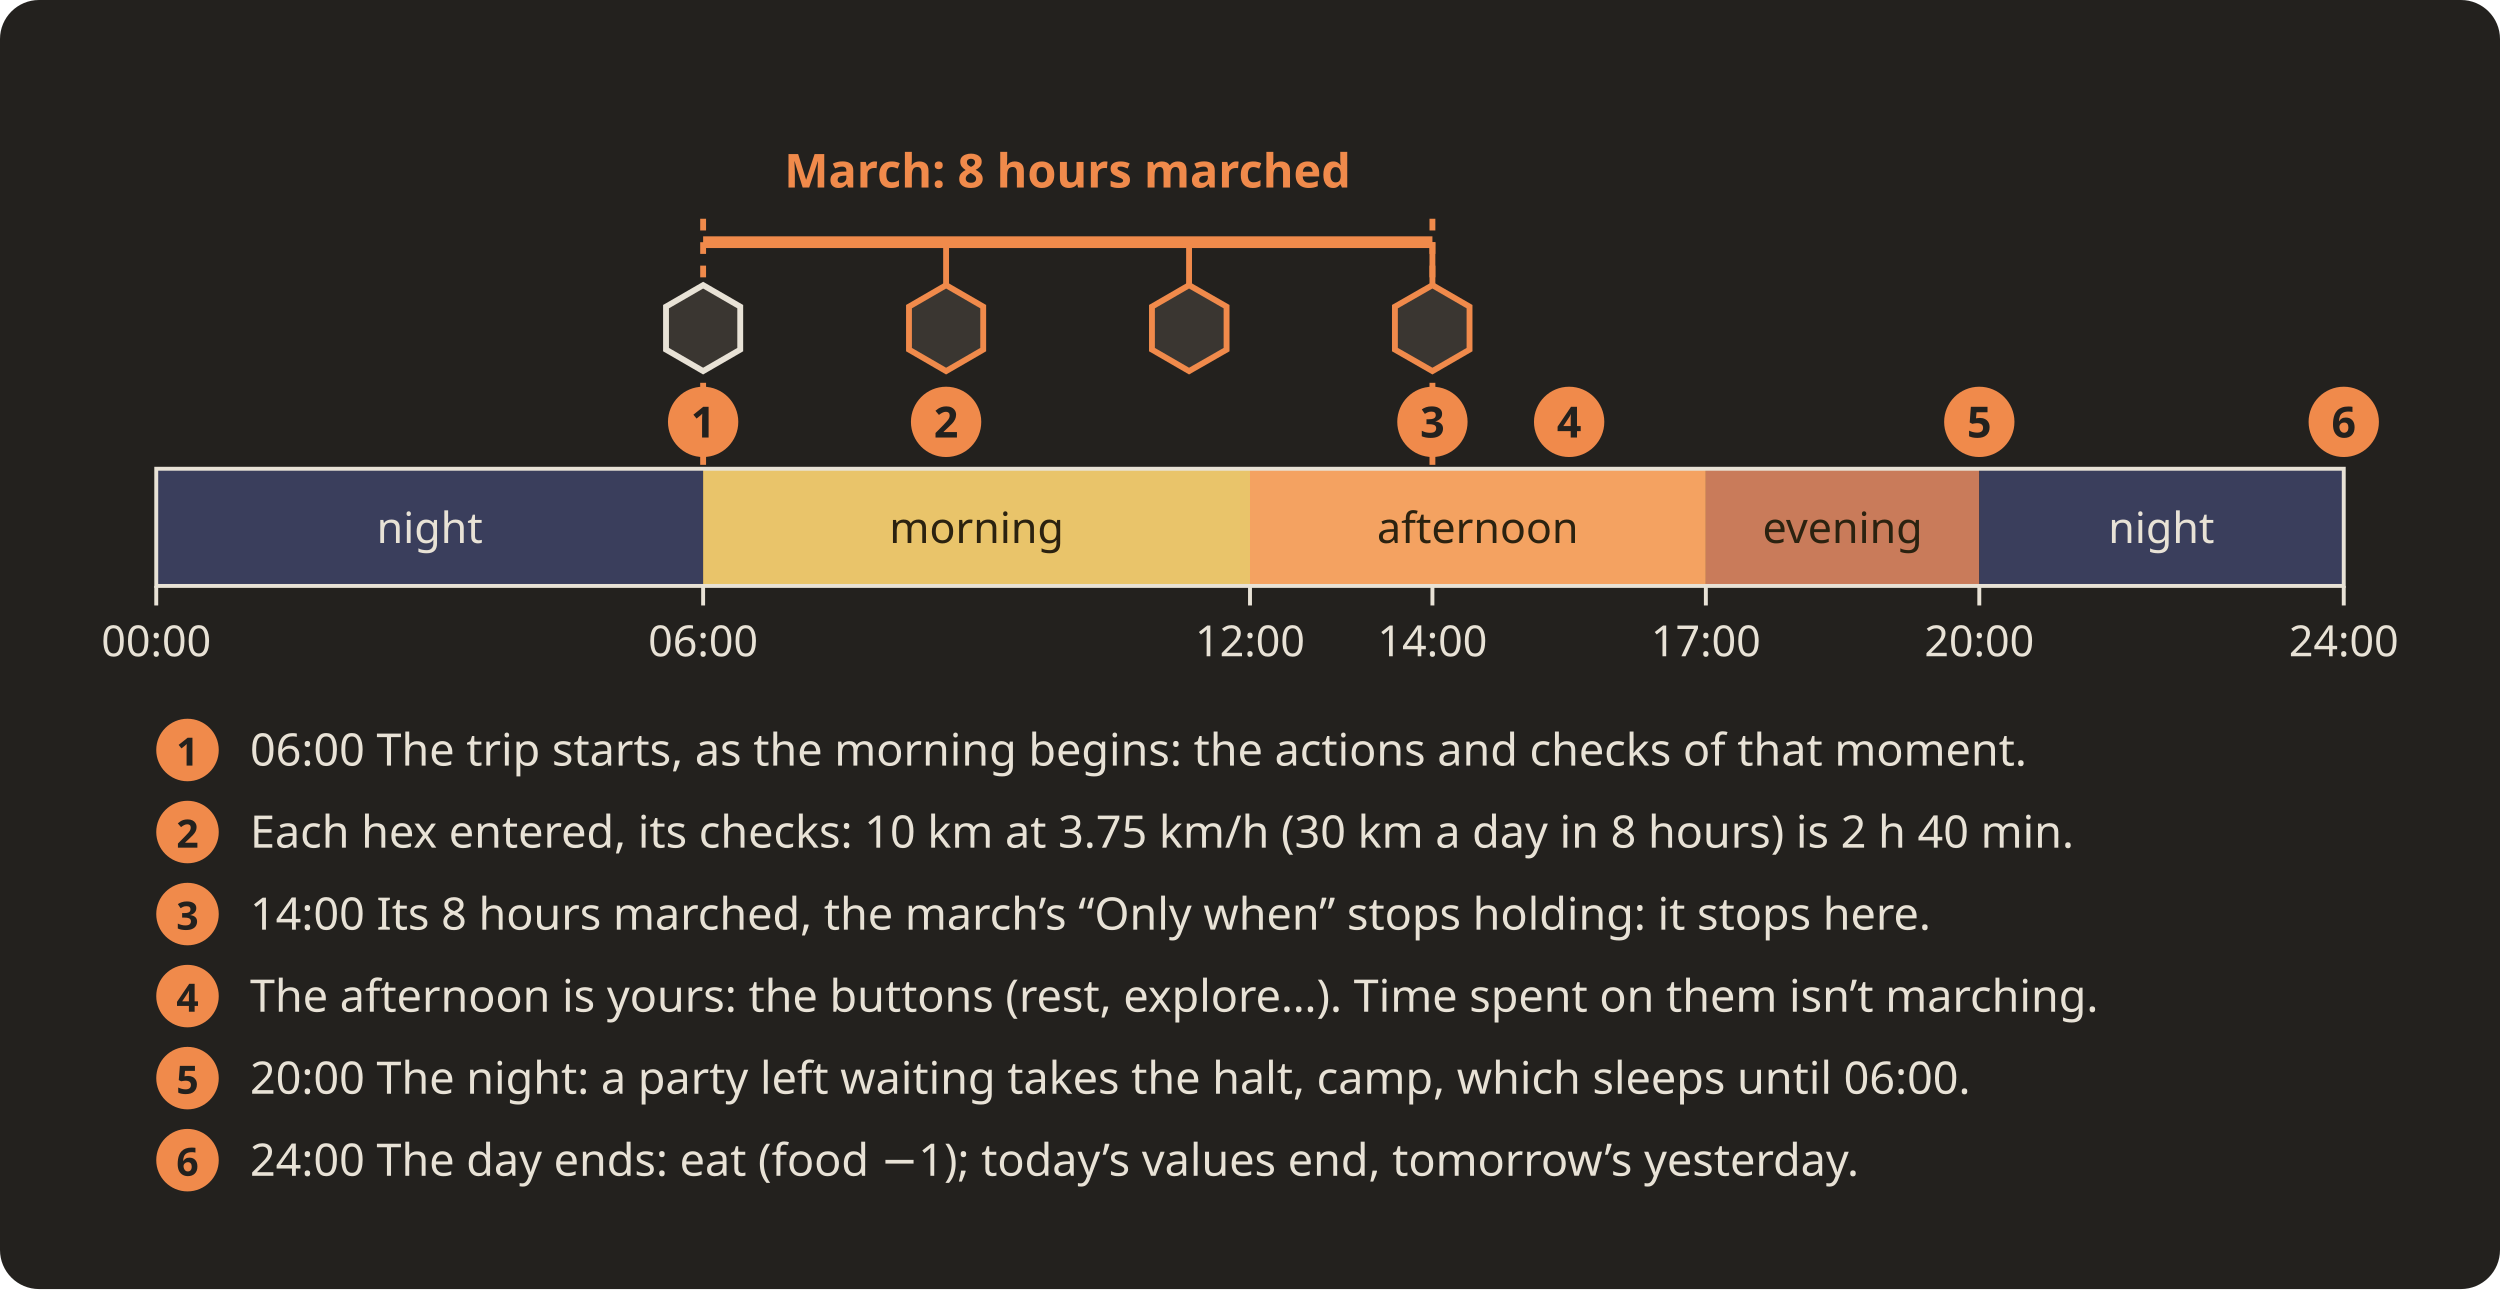
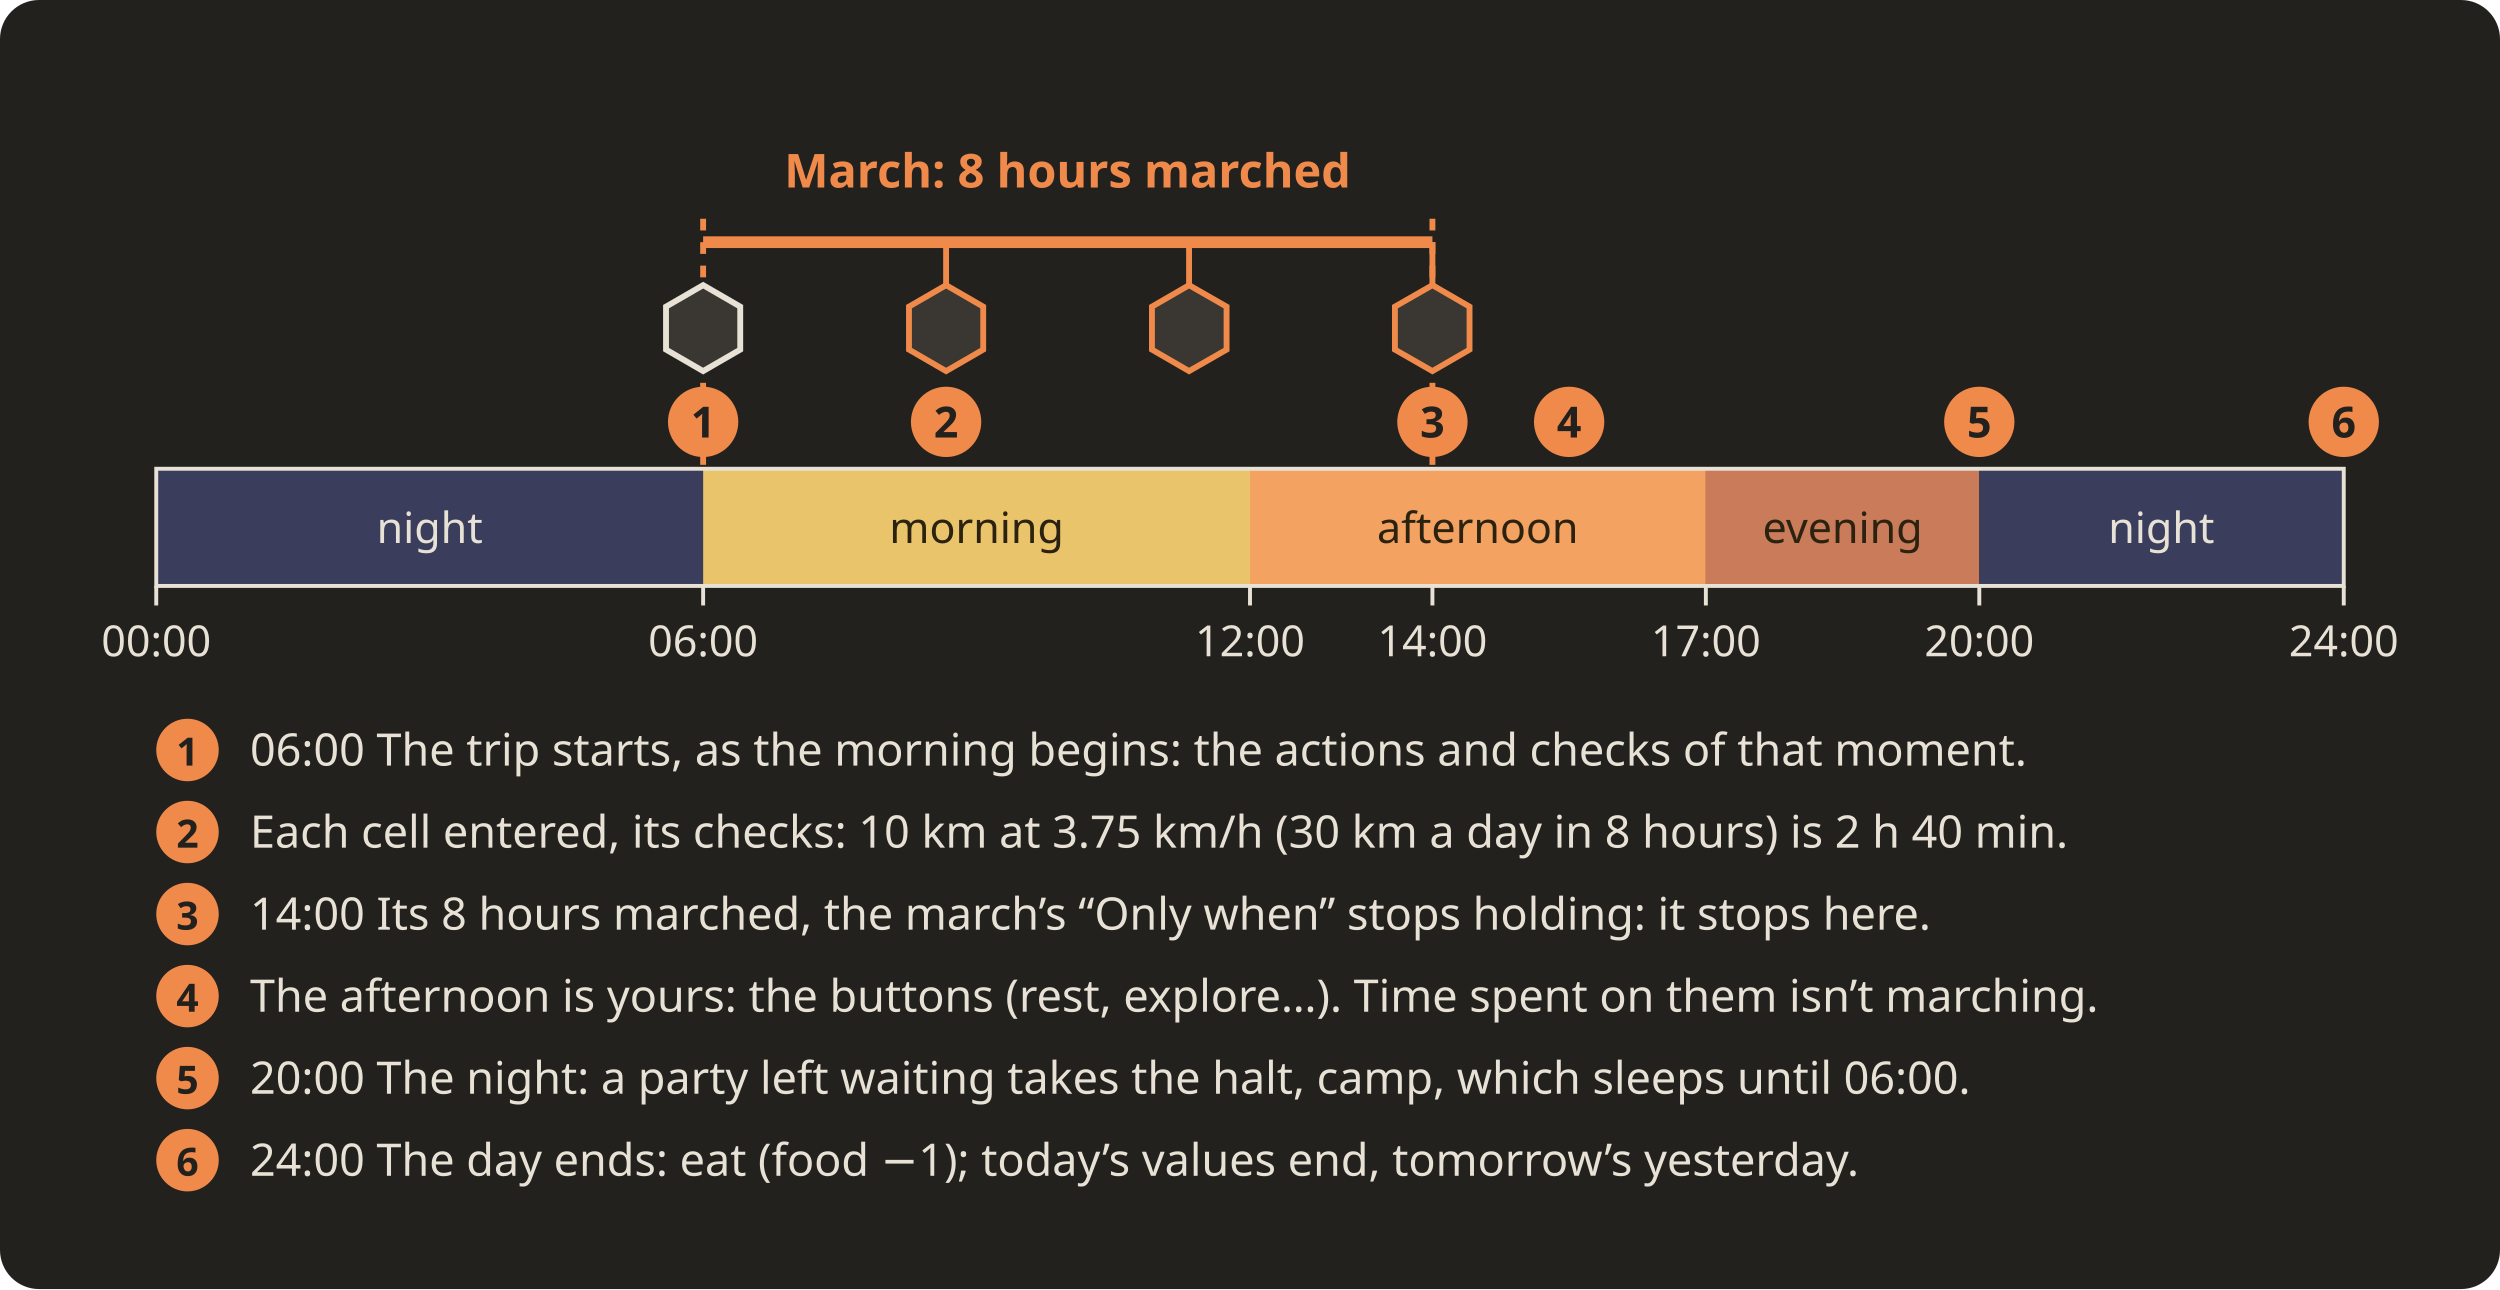
<svg xmlns="http://www.w3.org/2000/svg" viewBox="0 0 640 330" width="640" height="330" font-family="system-ui, sans-serif">
  <rect width="640" height="330" rx="10" fill="#23211e" />
  <rect x="40.0" y="120" width="140.0" height="30" fill="#3a3e5c" />
  <text x="110.0" y="139" text-anchor="middle" font-size="11" fill="#e8e2d6">night</text>
  <rect x="180.0" y="120" width="140.0" height="30" fill="#e9c46a" />
  <text x="250.0" y="139" text-anchor="middle" font-size="11" fill="#2b2210">morning</text>
  <rect x="320.0" y="120" width="116.7" height="30" fill="#f4a261" />
  <text x="378.3" y="139" text-anchor="middle" font-size="11" fill="#2b2210">afternoon</text>
  <rect x="436.7" y="120" width="70.0" height="30" fill="#c97b5a" />
  <text x="471.7" y="139" text-anchor="middle" font-size="11" fill="#2b2210">evening</text>
  <rect x="506.7" y="120" width="93.3" height="30" fill="#3a3e5c" />
  <text x="553.3" y="139" text-anchor="middle" font-size="11" fill="#e8e2d6">night</text>
  <rect x="40" y="120" width="560" height="30" fill="none" stroke="#e8e2d6" stroke-width="1" />
  <line x1="40.0" y1="150" x2="40.0" y2="155" stroke="#e8e2d6" />
  <text x="40.0" y="168" text-anchor="middle" font-size="11" fill="#e8e2d6">00:00</text>
  <line x1="180.0" y1="150" x2="180.0" y2="155" stroke="#e8e2d6" />
  <text x="180.0" y="168" text-anchor="middle" font-size="11" fill="#e8e2d6">06:00</text>
  <line x1="320.0" y1="150" x2="320.0" y2="155" stroke="#e8e2d6" />
  <text x="320.0" y="168" text-anchor="middle" font-size="11" fill="#e8e2d6">12:00</text>
  <line x1="366.7" y1="150" x2="366.7" y2="155" stroke="#e8e2d6" />
  <text x="366.7" y="168" text-anchor="middle" font-size="11" fill="#e8e2d6">14:00</text>
  <line x1="436.7" y1="150" x2="436.7" y2="155" stroke="#e8e2d6" />
  <text x="436.7" y="168" text-anchor="middle" font-size="11" fill="#e8e2d6">17:00</text>
  <line x1="506.7" y1="150" x2="506.7" y2="155" stroke="#e8e2d6" />
  <text x="506.7" y="168" text-anchor="middle" font-size="11" fill="#e8e2d6">20:00</text>
  <line x1="600.0" y1="150" x2="600.0" y2="155" stroke="#e8e2d6" />
  <text x="600.0" y="168" text-anchor="middle" font-size="11" fill="#e8e2d6">24:00</text>
  <line x1="180.0" y1="62" x2="366.7" y2="62" stroke="#f08a4b" stroke-width="3" />
  <line x1="180.0" y1="56" x2="180.0" y2="120" stroke="#f08a4b" stroke-width="1.5" stroke-dasharray="3 3" />
  <line x1="366.7" y1="56" x2="366.7" y2="120" stroke="#f08a4b" stroke-width="1.5" stroke-dasharray="3 3" />
  <text x="273.3" y="48" text-anchor="middle" font-size="12" font-weight="bold" fill="#f08a4b">March: 8 hours marched</text>
  <polygon points="251.7,78.5 251.7,89.5 242.2,95.0 232.7,89.5 232.7,78.5 242.2,73.0" fill="#3a3631" stroke="#f08a4b" stroke-width="1.5" />
  <line x1="242.2" y1="62" x2="242.2" y2="73" stroke="#f08a4b" stroke-width="1.5" />
  <polygon points="314.0,78.5 314.0,89.5 304.4,95.0 294.9,89.5 294.9,78.5 304.4,73.0" fill="#3a3631" stroke="#f08a4b" stroke-width="1.5" />
  <line x1="304.4" y1="62" x2="304.4" y2="73" stroke="#f08a4b" stroke-width="1.5" />
  <polygon points="376.2,78.5 376.2,89.5 366.7,95.0 357.1,89.5 357.1,78.5 366.7,73.0" fill="#3a3631" stroke="#f08a4b" stroke-width="1.5" />
  <line x1="366.7" y1="62" x2="366.7" y2="73" stroke="#f08a4b" stroke-width="1.5" />
  <polygon points="189.5,78.5 189.5,89.5 180.0,95.0 170.5,89.5 170.5,78.5 180.0,73.0" fill="#3a3631" stroke="#e8e2d6" stroke-width="1.5" />
  <circle cx="180.0" cy="108" r="9" fill="#f08a4b" />
  <text x="180.0" y="112" text-anchor="middle" font-size="11" font-weight="bold" fill="#23211e">1</text>
  <circle cx="242.2" cy="108" r="9" fill="#f08a4b" />
  <text x="242.2" y="112" text-anchor="middle" font-size="11" font-weight="bold" fill="#23211e">2</text>
  <circle cx="366.7" cy="108" r="9" fill="#f08a4b" />
  <text x="366.7" y="112" text-anchor="middle" font-size="11" font-weight="bold" fill="#23211e">3</text>
  <circle cx="401.7" cy="108" r="9" fill="#f08a4b" />
  <text x="401.7" y="112" text-anchor="middle" font-size="11" font-weight="bold" fill="#23211e">4</text>
  <circle cx="506.7" cy="108" r="9" fill="#f08a4b" />
  <text x="506.7" y="112" text-anchor="middle" font-size="11" font-weight="bold" fill="#23211e">5</text>
  <circle cx="600.0" cy="108" r="9" fill="#f08a4b" />
  <text x="600.0" y="112" text-anchor="middle" font-size="11" font-weight="bold" fill="#23211e">6</text>
  <circle cx="48" cy="192" r="8" fill="#f08a4b" />
  <text x="48" y="196" text-anchor="middle" font-size="10" font-weight="bold" fill="#23211e">1</text>
  <text x="64" y="196" font-size="11.5" fill="#e8e2d6">06:00 The trip starts, as the morning begins: the actions and checks of that moment.</text>
  <circle cx="48" cy="213" r="8" fill="#f08a4b" />
  <text x="48" y="217" text-anchor="middle" font-size="10" font-weight="bold" fill="#23211e">2</text>
-   <text x="64" y="217" font-size="11.5" fill="#e8e2d6">Each hex entered, its checks: 10 km at 3.75 km/h (30 km a day in 8 hours) is 2 h 40 min.</text>
+   <text x="64" y="217" font-size="11.5" fill="#e8e2d6">Each cell entered, its checks: 10 km at 3.75 km/h (30 km a day in 8 hours) is 2 h 40 min.</text>
  <circle cx="48" cy="234" r="8" fill="#f08a4b" />
  <text x="48" y="238" text-anchor="middle" font-size="10" font-weight="bold" fill="#23211e">3</text>
  <text x="64" y="238" font-size="11.5" fill="#e8e2d6">14:00 Its 8 hours marched, the march’s “Only when” stops holding: it stops here.</text>
  <circle cx="48" cy="255" r="8" fill="#f08a4b" />
  <text x="48" y="259" text-anchor="middle" font-size="10" font-weight="bold" fill="#23211e">4</text>
  <text x="64" y="259" font-size="11.5" fill="#e8e2d6">The afternoon is yours: the buttons (rest, explore…). Time spent on them isn’t marching.</text>
  <circle cx="48" cy="276" r="8" fill="#f08a4b" />
  <text x="48" y="280" text-anchor="middle" font-size="10" font-weight="bold" fill="#23211e">5</text>
  <text x="64" y="280" font-size="11.5" fill="#e8e2d6">20:00 The night: a party left waiting takes the halt, camp, which sleeps until 06:00.</text>
  <circle cx="48" cy="297" r="8" fill="#f08a4b" />
  <text x="48" y="301" text-anchor="middle" font-size="10" font-weight="bold" fill="#23211e">6</text>
  <text x="64" y="301" font-size="11.5" fill="#e8e2d6">24:00 The day ends: eat (food −1); today’s values end, tomorrow’s yesterday.</text>
</svg>
